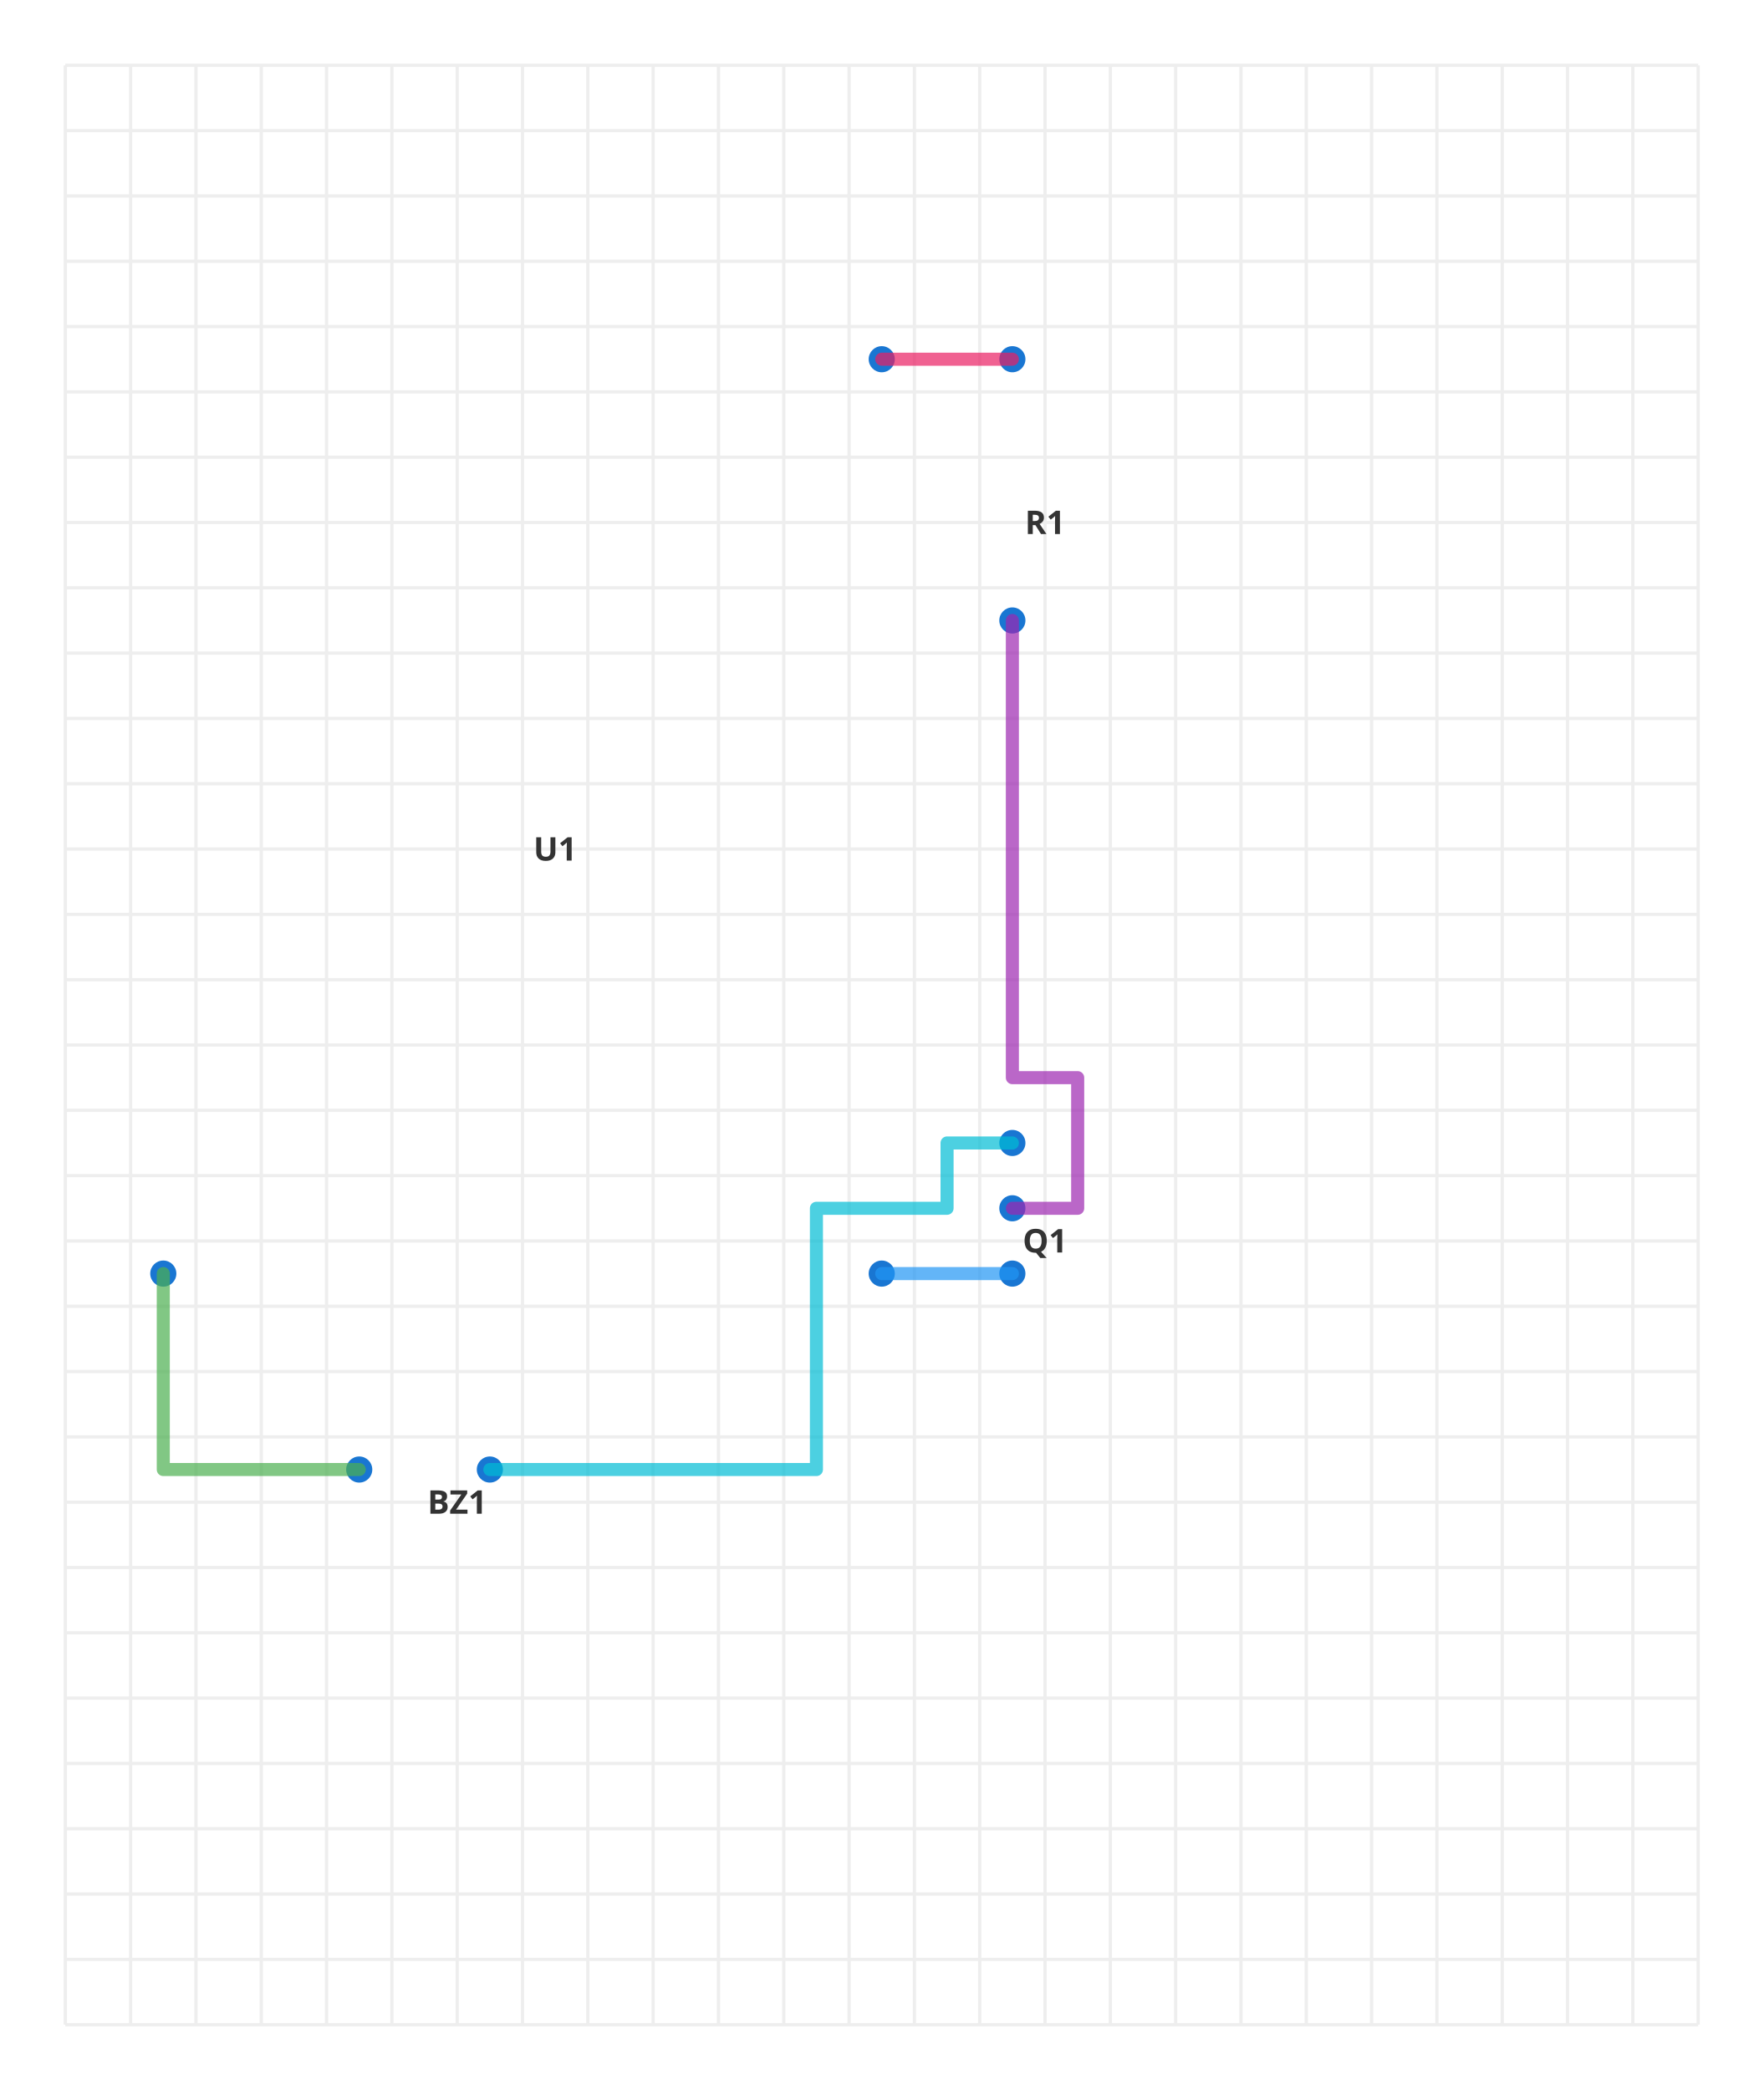
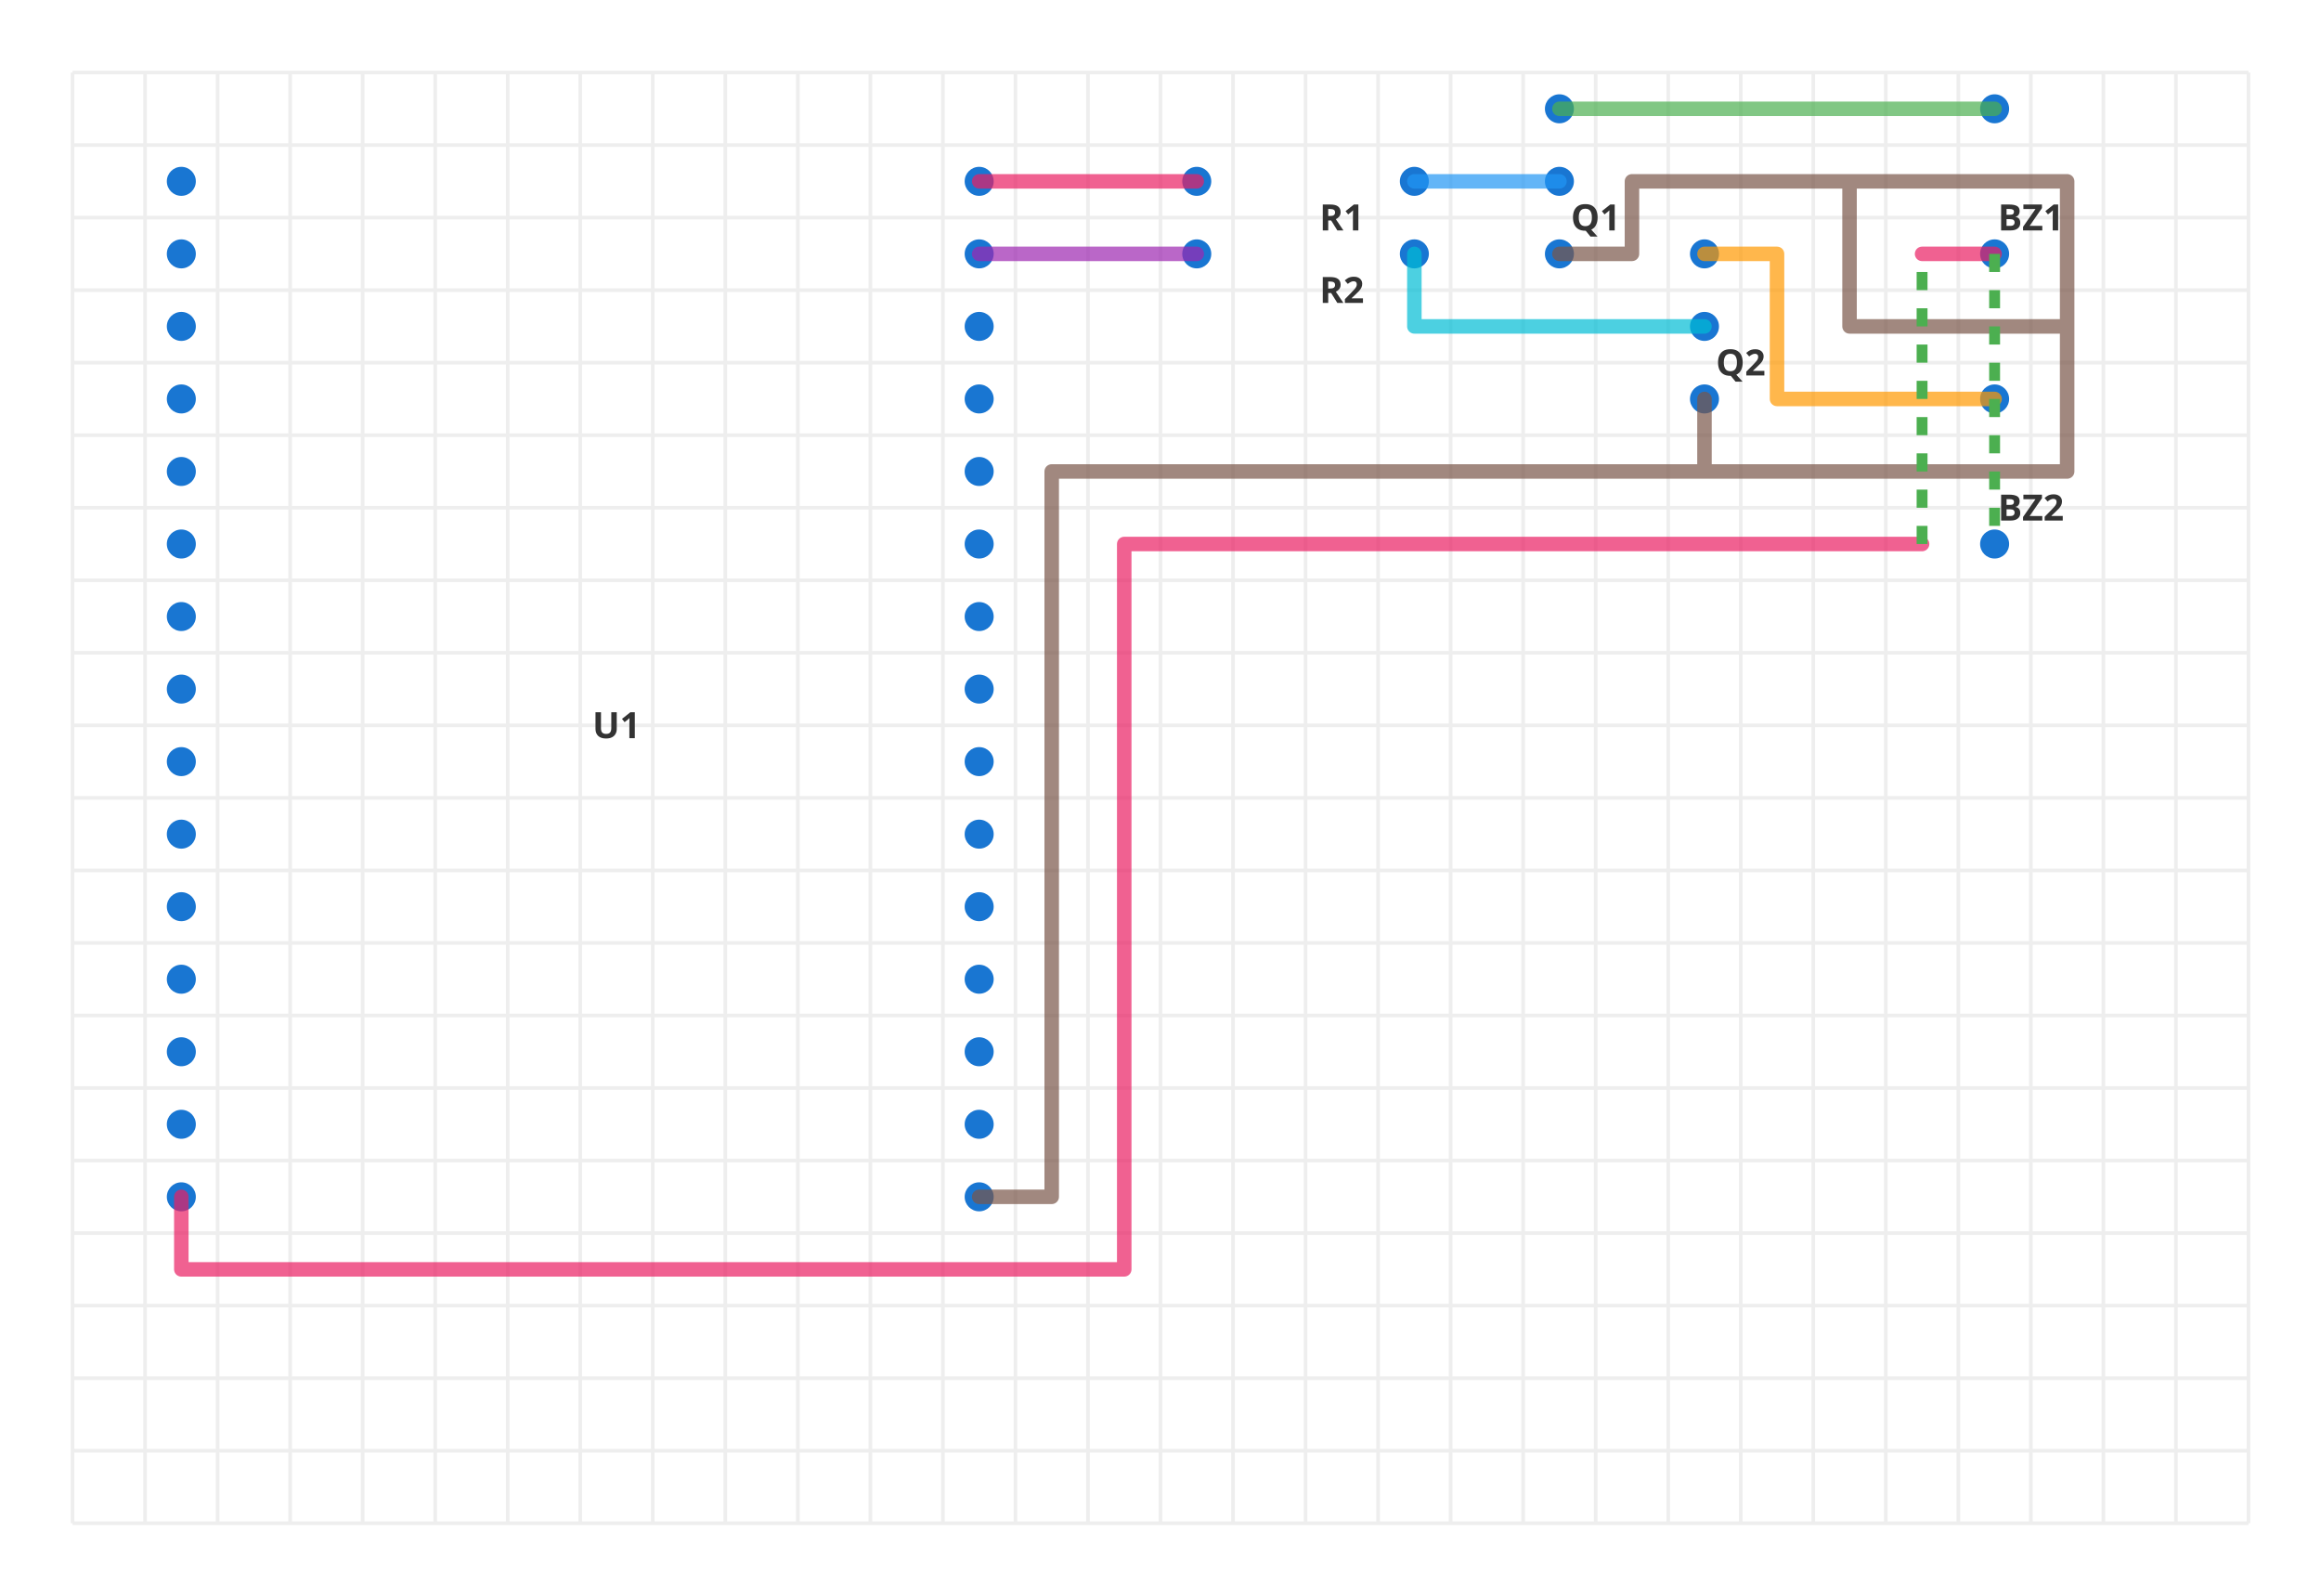
- <svg xmlns="http://www.w3.org/2000/svg" width="540" height="640" style="background: white; font-family: sans-serif;">
+ <svg xmlns="http://www.w3.org/2000/svg" width="640" height="440" style="background: white; font-family: sans-serif;">
  <defs>
    <style>
      .grid { stroke: #eee; stroke-width: 1; }
      .pin { fill: #1976d2; }
      .trace { fill: none; stroke-width: 4; stroke-linecap: round; stroke-linejoin: round; opacity: 0.7; }
      .comp-body { fill: rgba(100, 100, 100, 0.1); stroke: #666; stroke-width: 1; }
      .text { font-size: 10px; fill: #333; text-anchor: middle; dominant-baseline: middle; }
      .pin-label { font-size: 8px; fill: #666; }
    </style>
  </defs>
-   <line x1="20" y1="20" x2="20" y2="620" class="grid" />
-   <line x1="40" y1="20" x2="40" y2="620" class="grid" />
-   <line x1="60" y1="20" x2="60" y2="620" class="grid" />
-   <line x1="80" y1="20" x2="80" y2="620" class="grid" />
-   <line x1="100" y1="20" x2="100" y2="620" class="grid" />
-   <line x1="120" y1="20" x2="120" y2="620" class="grid" />
-   <line x1="140" y1="20" x2="140" y2="620" class="grid" />
-   <line x1="160" y1="20" x2="160" y2="620" class="grid" />
-   <line x1="180" y1="20" x2="180" y2="620" class="grid" />
-   <line x1="200" y1="20" x2="200" y2="620" class="grid" />
-   <line x1="220" y1="20" x2="220" y2="620" class="grid" />
-   <line x1="240" y1="20" x2="240" y2="620" class="grid" />
-   <line x1="260" y1="20" x2="260" y2="620" class="grid" />
-   <line x1="280" y1="20" x2="280" y2="620" class="grid" />
-   <line x1="300" y1="20" x2="300" y2="620" class="grid" />
-   <line x1="320" y1="20" x2="320" y2="620" class="grid" />
-   <line x1="340" y1="20" x2="340" y2="620" class="grid" />
-   <line x1="360" y1="20" x2="360" y2="620" class="grid" />
-   <line x1="380" y1="20" x2="380" y2="620" class="grid" />
-   <line x1="400" y1="20" x2="400" y2="620" class="grid" />
-   <line x1="420" y1="20" x2="420" y2="620" class="grid" />
-   <line x1="440" y1="20" x2="440" y2="620" class="grid" />
-   <line x1="460" y1="20" x2="460" y2="620" class="grid" />
-   <line x1="480" y1="20" x2="480" y2="620" class="grid" />
-   <line x1="500" y1="20" x2="500" y2="620" class="grid" />
-   <line x1="520" y1="20" x2="520" y2="620" class="grid" />
-   <line x1="20" y1="20" x2="520" y2="20" class="grid" />
-   <line x1="20" y1="40" x2="520" y2="40" class="grid" />
-   <line x1="20" y1="60" x2="520" y2="60" class="grid" />
-   <line x1="20" y1="80" x2="520" y2="80" class="grid" />
-   <line x1="20" y1="100" x2="520" y2="100" class="grid" />
-   <line x1="20" y1="120" x2="520" y2="120" class="grid" />
-   <line x1="20" y1="140" x2="520" y2="140" class="grid" />
-   <line x1="20" y1="160" x2="520" y2="160" class="grid" />
-   <line x1="20" y1="180" x2="520" y2="180" class="grid" />
-   <line x1="20" y1="200" x2="520" y2="200" class="grid" />
-   <line x1="20" y1="220" x2="520" y2="220" class="grid" />
-   <line x1="20" y1="240" x2="520" y2="240" class="grid" />
-   <line x1="20" y1="260" x2="520" y2="260" class="grid" />
-   <line x1="20" y1="280" x2="520" y2="280" class="grid" />
-   <line x1="20" y1="300" x2="520" y2="300" class="grid" />
-   <line x1="20" y1="320" x2="520" y2="320" class="grid" />
-   <line x1="20" y1="340" x2="520" y2="340" class="grid" />
-   <line x1="20" y1="360" x2="520" y2="360" class="grid" />
-   <line x1="20" y1="380" x2="520" y2="380" class="grid" />
-   <line x1="20" y1="400" x2="520" y2="400" class="grid" />
-   <line x1="20" y1="420" x2="520" y2="420" class="grid" />
-   <line x1="20" y1="440" x2="520" y2="440" class="grid" />
-   <line x1="20" y1="460" x2="520" y2="460" class="grid" />
-   <line x1="20" y1="480" x2="520" y2="480" class="grid" />
-   <line x1="20" y1="500" x2="520" y2="500" class="grid" />
-   <line x1="20" y1="520" x2="520" y2="520" class="grid" />
-   <line x1="20" y1="540" x2="520" y2="540" class="grid" />
-   <line x1="20" y1="560" x2="520" y2="560" class="grid" />
-   <line x1="20" y1="580" x2="520" y2="580" class="grid" />
-   <line x1="20" y1="600" x2="520" y2="600" class="grid" />
-   <line x1="20" y1="620" x2="520" y2="620" class="grid" />
-   <text x="170" y="260" class="text" style="font-weight: bold;">U1</text>
+   <line x1="20" y1="20" x2="20" y2="420" class="grid" />
+   <line x1="40" y1="20" x2="40" y2="420" class="grid" />
+   <line x1="60" y1="20" x2="60" y2="420" class="grid" />
+   <line x1="80" y1="20" x2="80" y2="420" class="grid" />
+   <line x1="100" y1="20" x2="100" y2="420" class="grid" />
+   <line x1="120" y1="20" x2="120" y2="420" class="grid" />
+   <line x1="140" y1="20" x2="140" y2="420" class="grid" />
+   <line x1="160" y1="20" x2="160" y2="420" class="grid" />
+   <line x1="180" y1="20" x2="180" y2="420" class="grid" />
+   <line x1="200" y1="20" x2="200" y2="420" class="grid" />
+   <line x1="220" y1="20" x2="220" y2="420" class="grid" />
+   <line x1="240" y1="20" x2="240" y2="420" class="grid" />
+   <line x1="260" y1="20" x2="260" y2="420" class="grid" />
+   <line x1="280" y1="20" x2="280" y2="420" class="grid" />
+   <line x1="300" y1="20" x2="300" y2="420" class="grid" />
+   <line x1="320" y1="20" x2="320" y2="420" class="grid" />
+   <line x1="340" y1="20" x2="340" y2="420" class="grid" />
+   <line x1="360" y1="20" x2="360" y2="420" class="grid" />
+   <line x1="380" y1="20" x2="380" y2="420" class="grid" />
+   <line x1="400" y1="20" x2="400" y2="420" class="grid" />
+   <line x1="420" y1="20" x2="420" y2="420" class="grid" />
+   <line x1="440" y1="20" x2="440" y2="420" class="grid" />
+   <line x1="460" y1="20" x2="460" y2="420" class="grid" />
+   <line x1="480" y1="20" x2="480" y2="420" class="grid" />
+   <line x1="500" y1="20" x2="500" y2="420" class="grid" />
+   <line x1="520" y1="20" x2="520" y2="420" class="grid" />
+   <line x1="540" y1="20" x2="540" y2="420" class="grid" />
+   <line x1="560" y1="20" x2="560" y2="420" class="grid" />
+   <line x1="580" y1="20" x2="580" y2="420" class="grid" />
+   <line x1="600" y1="20" x2="600" y2="420" class="grid" />
+   <line x1="620" y1="20" x2="620" y2="420" class="grid" />
+   <line x1="20" y1="20" x2="620" y2="20" class="grid" />
+   <line x1="20" y1="40" x2="620" y2="40" class="grid" />
+   <line x1="20" y1="60" x2="620" y2="60" class="grid" />
+   <line x1="20" y1="80" x2="620" y2="80" class="grid" />
+   <line x1="20" y1="100" x2="620" y2="100" class="grid" />
+   <line x1="20" y1="120" x2="620" y2="120" class="grid" />
+   <line x1="20" y1="140" x2="620" y2="140" class="grid" />
+   <line x1="20" y1="160" x2="620" y2="160" class="grid" />
+   <line x1="20" y1="180" x2="620" y2="180" class="grid" />
+   <line x1="20" y1="200" x2="620" y2="200" class="grid" />
+   <line x1="20" y1="220" x2="620" y2="220" class="grid" />
+   <line x1="20" y1="240" x2="620" y2="240" class="grid" />
+   <line x1="20" y1="260" x2="620" y2="260" class="grid" />
+   <line x1="20" y1="280" x2="620" y2="280" class="grid" />
+   <line x1="20" y1="300" x2="620" y2="300" class="grid" />
+   <line x1="20" y1="320" x2="620" y2="320" class="grid" />
+   <line x1="20" y1="340" x2="620" y2="340" class="grid" />
+   <line x1="20" y1="360" x2="620" y2="360" class="grid" />
+   <line x1="20" y1="380" x2="620" y2="380" class="grid" />
+   <line x1="20" y1="400" x2="620" y2="400" class="grid" />
+   <line x1="20" y1="420" x2="620" y2="420" class="grid" />
+   <text x="170" y="200" class="text" style="font-weight: bold;">U1</text>
+   <circle cx="50" cy="50" r="4" class="pin" />
+   <circle cx="50" cy="70" r="4" class="pin" />
+   <circle cx="50" cy="90" r="4" class="pin" />
+   <circle cx="50" cy="110" r="4" class="pin" />
+   <circle cx="50" cy="130" r="4" class="pin" />
+   <circle cx="50" cy="150" r="4" class="pin" />
+   <circle cx="50" cy="170" r="4" class="pin" />
+   <circle cx="50" cy="190" r="4" class="pin" />
+   <circle cx="50" cy="210" r="4" class="pin" />
+   <circle cx="50" cy="230" r="4" class="pin" />
+   <circle cx="50" cy="250" r="4" class="pin" />
+   <circle cx="50" cy="270" r="4" class="pin" />
+   <circle cx="50" cy="290" r="4" class="pin" />
+   <circle cx="50" cy="310" r="4" class="pin" />
+   <circle cx="50" cy="330" r="4" class="pin" />
+   <circle cx="270" cy="330" r="4" class="pin" />
+   <circle cx="270" cy="310" r="4" class="pin" />
+   <circle cx="270" cy="290" r="4" class="pin" />
+   <circle cx="270" cy="270" r="4" class="pin" />
+   <circle cx="270" cy="250" r="4" class="pin" />
+   <circle cx="270" cy="230" r="4" class="pin" />
+   <circle cx="270" cy="210" r="4" class="pin" />
+   <circle cx="270" cy="190" r="4" class="pin" />
+   <circle cx="270" cy="170" r="4" class="pin" />
+   <circle cx="270" cy="150" r="4" class="pin" />
+   <circle cx="270" cy="130" r="4" class="pin" />
  <circle cx="270" cy="110" r="4" class="pin" />
-   <circle cx="270" cy="390" r="4" class="pin" />
-   <circle cx="50" cy="390" r="4" class="pin" />
-   <text x="320" y="160" class="text" style="font-weight: bold;">R1</text>
-   <circle cx="310" cy="110" r="4" class="pin" />
-   <circle cx="310" cy="190" r="4" class="pin" />
-   <text x="320" y="380" class="text" style="font-weight: bold;">Q1</text>
-   <circle cx="310" cy="390" r="4" class="pin" />
-   <circle cx="310" cy="370" r="4" class="pin" />
-   <circle cx="310" cy="350" r="4" class="pin" />
-   <text x="140" y="460" class="text" style="font-weight: bold;">BZ1</text>
-   <circle cx="110" cy="450" r="4" class="pin" />
-   <circle cx="150" cy="450" r="4" class="pin" />
-   <path d="M 270 110 L 290 110 M 290 110 L 310 110 " class="trace" stroke="#e91e63" />
-   <path d="M 310 190 L 310 210 M 310 210 L 310 230 M 310 230 L 310 250 M 310 250 L 310 270 M 310 270 L 310 290 M 310 290 L 310 310 M 310 310 L 310 330 M 310 330 L 330 330 M 330 330 L 330 350 M 330 350 L 330 370 M 330 370 L 310 370 " class="trace" stroke="#9c27b0" />
-   <path d="M 270 390 L 290 390 M 290 390 L 310 390 " class="trace" stroke="#2196f3" />
-   <path d="M 310 350 L 290 350 M 290 350 L 290 370 M 290 370 L 270 370 M 270 370 L 250 370 M 250 370 L 250 390 M 250 390 L 250 410 M 250 410 L 250 430 M 250 430 L 250 450 M 250 450 L 230 450 M 230 450 L 210 450 M 210 450 L 190 450 M 190 450 L 170 450 M 170 450 L 150 450 " class="trace" stroke="#00bcd4" />
-   <path d="M 50 390 L 50 410 M 50 410 L 50 430 M 50 430 L 50 450 M 50 450 L 70 450 M 70 450 L 90 450 M 90 450 L 110 450 " class="trace" stroke="#4caf50" />
+   <circle cx="270" cy="90" r="4" class="pin" />
+   <circle cx="270" cy="70" r="4" class="pin" />
+   <circle cx="270" cy="50" r="4" class="pin" />
+   <text x="370" y="60" class="text" style="font-weight: bold;">R1</text>
+   <circle cx="330" cy="50" r="4" class="pin" />
+   <circle cx="390" cy="50" r="4" class="pin" />
+   <text x="370" y="80" class="text" style="font-weight: bold;">R2</text>
+   <circle cx="330" cy="70" r="4" class="pin" />
+   <circle cx="390" cy="70" r="4" class="pin" />
+   <text x="440" y="60" class="text" style="font-weight: bold;">Q1</text>
+   <circle cx="430" cy="70" r="4" class="pin" />
+   <circle cx="430" cy="50" r="4" class="pin" />
+   <circle cx="430" cy="30" r="4" class="pin" />
+   <text x="480" y="100" class="text" style="font-weight: bold;">Q2</text>
+   <circle cx="470" cy="110" r="4" class="pin" />
+   <circle cx="470" cy="90" r="4" class="pin" />
+   <circle cx="470" cy="70" r="4" class="pin" />
+   <text x="560" y="60" class="text" style="font-weight: bold;">BZ1</text>
+   <circle cx="550" cy="70" r="4" class="pin" />
+   <circle cx="550" cy="30" r="4" class="pin" />
+   <text x="560" y="140" class="text" style="font-weight: bold;">BZ2</text>
+   <circle cx="550" cy="150" r="4" class="pin" />
+   <circle cx="550" cy="110" r="4" class="pin" />
+   <path d="M 270 50 L 290 50 M 290 50 L 310 50 M 310 50 L 330 50 " class="trace" stroke="#e91e63" />
+   <path d="M 270 70 L 290 70 M 290 70 L 310 70 M 310 70 L 330 70 " class="trace" stroke="#9c27b0" />
+   <path d="M 390 50 L 410 50 M 410 50 L 430 50 " class="trace" stroke="#2196f3" />
+   <path d="M 390 70 L 390 90 M 390 90 L 410 90 M 410 90 L 430 90 M 430 90 L 450 90 M 450 90 L 470 90 " class="trace" stroke="#00bcd4" />
+   <path d="M 430 30 L 450 30 M 450 30 L 470 30 M 470 30 L 490 30 M 490 30 L 510 30 M 510 30 L 530 30 M 530 30 L 550 30 " class="trace" stroke="#4caf50" />
+   <path d="M 470 70 L 490 70 M 490 70 L 490 90 M 490 90 L 490 110 M 490 110 L 510 110 M 510 110 L 530 110 M 530 110 L 550 110 " class="trace" stroke="#ff9800" />
+   <path d="M 270 330 L 290 330 M 290 330 L 290 310 M 290 310 L 290 290 M 290 290 L 290 270 M 290 270 L 290 250 M 290 250 L 290 230 M 290 230 L 290 210 M 290 210 L 290 190 M 290 190 L 290 170 M 290 170 L 290 150 M 290 150 L 290 130 M 290 130 L 310 130 M 310 130 L 330 130 M 330 130 L 350 130 M 350 130 L 370 130 M 370 130 L 390 130 M 390 130 L 410 130 M 410 130 L 430 130 M 430 130 L 450 130 M 450 130 L 470 130 M 470 130 L 490 130 M 490 130 L 510 130 M 510 130 L 530 130 M 530 130 L 550 130 M 550 130 L 570 130 M 570 130 L 570 110 M 570 110 L 570 90 M 570 90 L 570 70 M 570 70 L 570 50 M 570 50 L 550 50 M 550 50 L 530 50 M 530 50 L 510 50 M 510 50 L 490 50 M 490 50 L 470 50 M 470 50 L 450 50 M 450 50 L 450 70 M 450 70 L 430 70 M 430 70 L 450 70 M 450 70 L 450 50 M 450 50 L 470 50 M 470 50 L 490 50 M 490 50 L 510 50 M 510 50 L 510 70 M 510 70 L 510 90 M 510 90 L 530 90 M 530 90 L 550 90 M 550 90 L 570 90 M 570 90 L 570 110 M 570 110 L 570 130 M 570 130 L 550 130 M 550 130 L 530 130 M 530 130 L 510 130 M 510 130 L 490 130 M 490 130 L 470 130 M 470 130 L 470 110 " class="trace" stroke="#795548" />
+   <path d="M 50 330 L 50 350 M 50 350 L 70 350 M 70 350 L 90 350 M 90 350 L 110 350 M 110 350 L 130 350 M 130 350 L 150 350 M 150 350 L 170 350 M 170 350 L 190 350 M 190 350 L 210 350 M 210 350 L 230 350 M 230 350 L 250 350 M 250 350 L 270 350 M 270 350 L 290 350 M 290 350 L 310 350 M 310 350 L 310 330 M 310 330 L 310 310 M 310 310 L 310 290 M 310 290 L 310 270 M 310 270 L 310 250 M 310 250 L 310 230 M 310 230 L 310 210 M 310 210 L 310 190 M 310 190 L 310 170 M 310 170 L 310 150 M 310 150 L 330 150 M 330 150 L 350 150 M 350 150 L 370 150 M 370 150 L 390 150 M 390 150 L 410 150 M 410 150 L 430 150 M 430 150 L 450 150 M 450 150 L 470 150 M 470 150 L 490 150 M 490 150 L 510 150 M 510 150 L 530 150 M 530 70 L 550 70 " class="trace" stroke="#e91e63" />
+   <line x1="530" y1="150" x2="530" y2="130" stroke="#4caf50" stroke-width="3" stroke-dasharray="5,5" opacity="1" />
+   <line x1="530" y1="130" x2="530" y2="110" stroke="#4caf50" stroke-width="3" stroke-dasharray="5,5" opacity="1" />
+   <line x1="530" y1="110" x2="530" y2="90" stroke="#4caf50" stroke-width="3" stroke-dasharray="5,5" opacity="1" />
+   <line x1="530" y1="90" x2="530" y2="70" stroke="#4caf50" stroke-width="3" stroke-dasharray="5,5" opacity="1" />
+   <line x1="550" y1="70" x2="550" y2="90" stroke="#4caf50" stroke-width="3" stroke-dasharray="5,5" opacity="1" />
+   <line x1="550" y1="90" x2="550" y2="110" stroke="#4caf50" stroke-width="3" stroke-dasharray="5,5" opacity="1" />
+   <line x1="550" y1="110" x2="550" y2="130" stroke="#4caf50" stroke-width="3" stroke-dasharray="5,5" opacity="1" />
+   <line x1="550" y1="130" x2="550" y2="150" stroke="#4caf50" stroke-width="3" stroke-dasharray="5,5" opacity="1" />
</svg>
